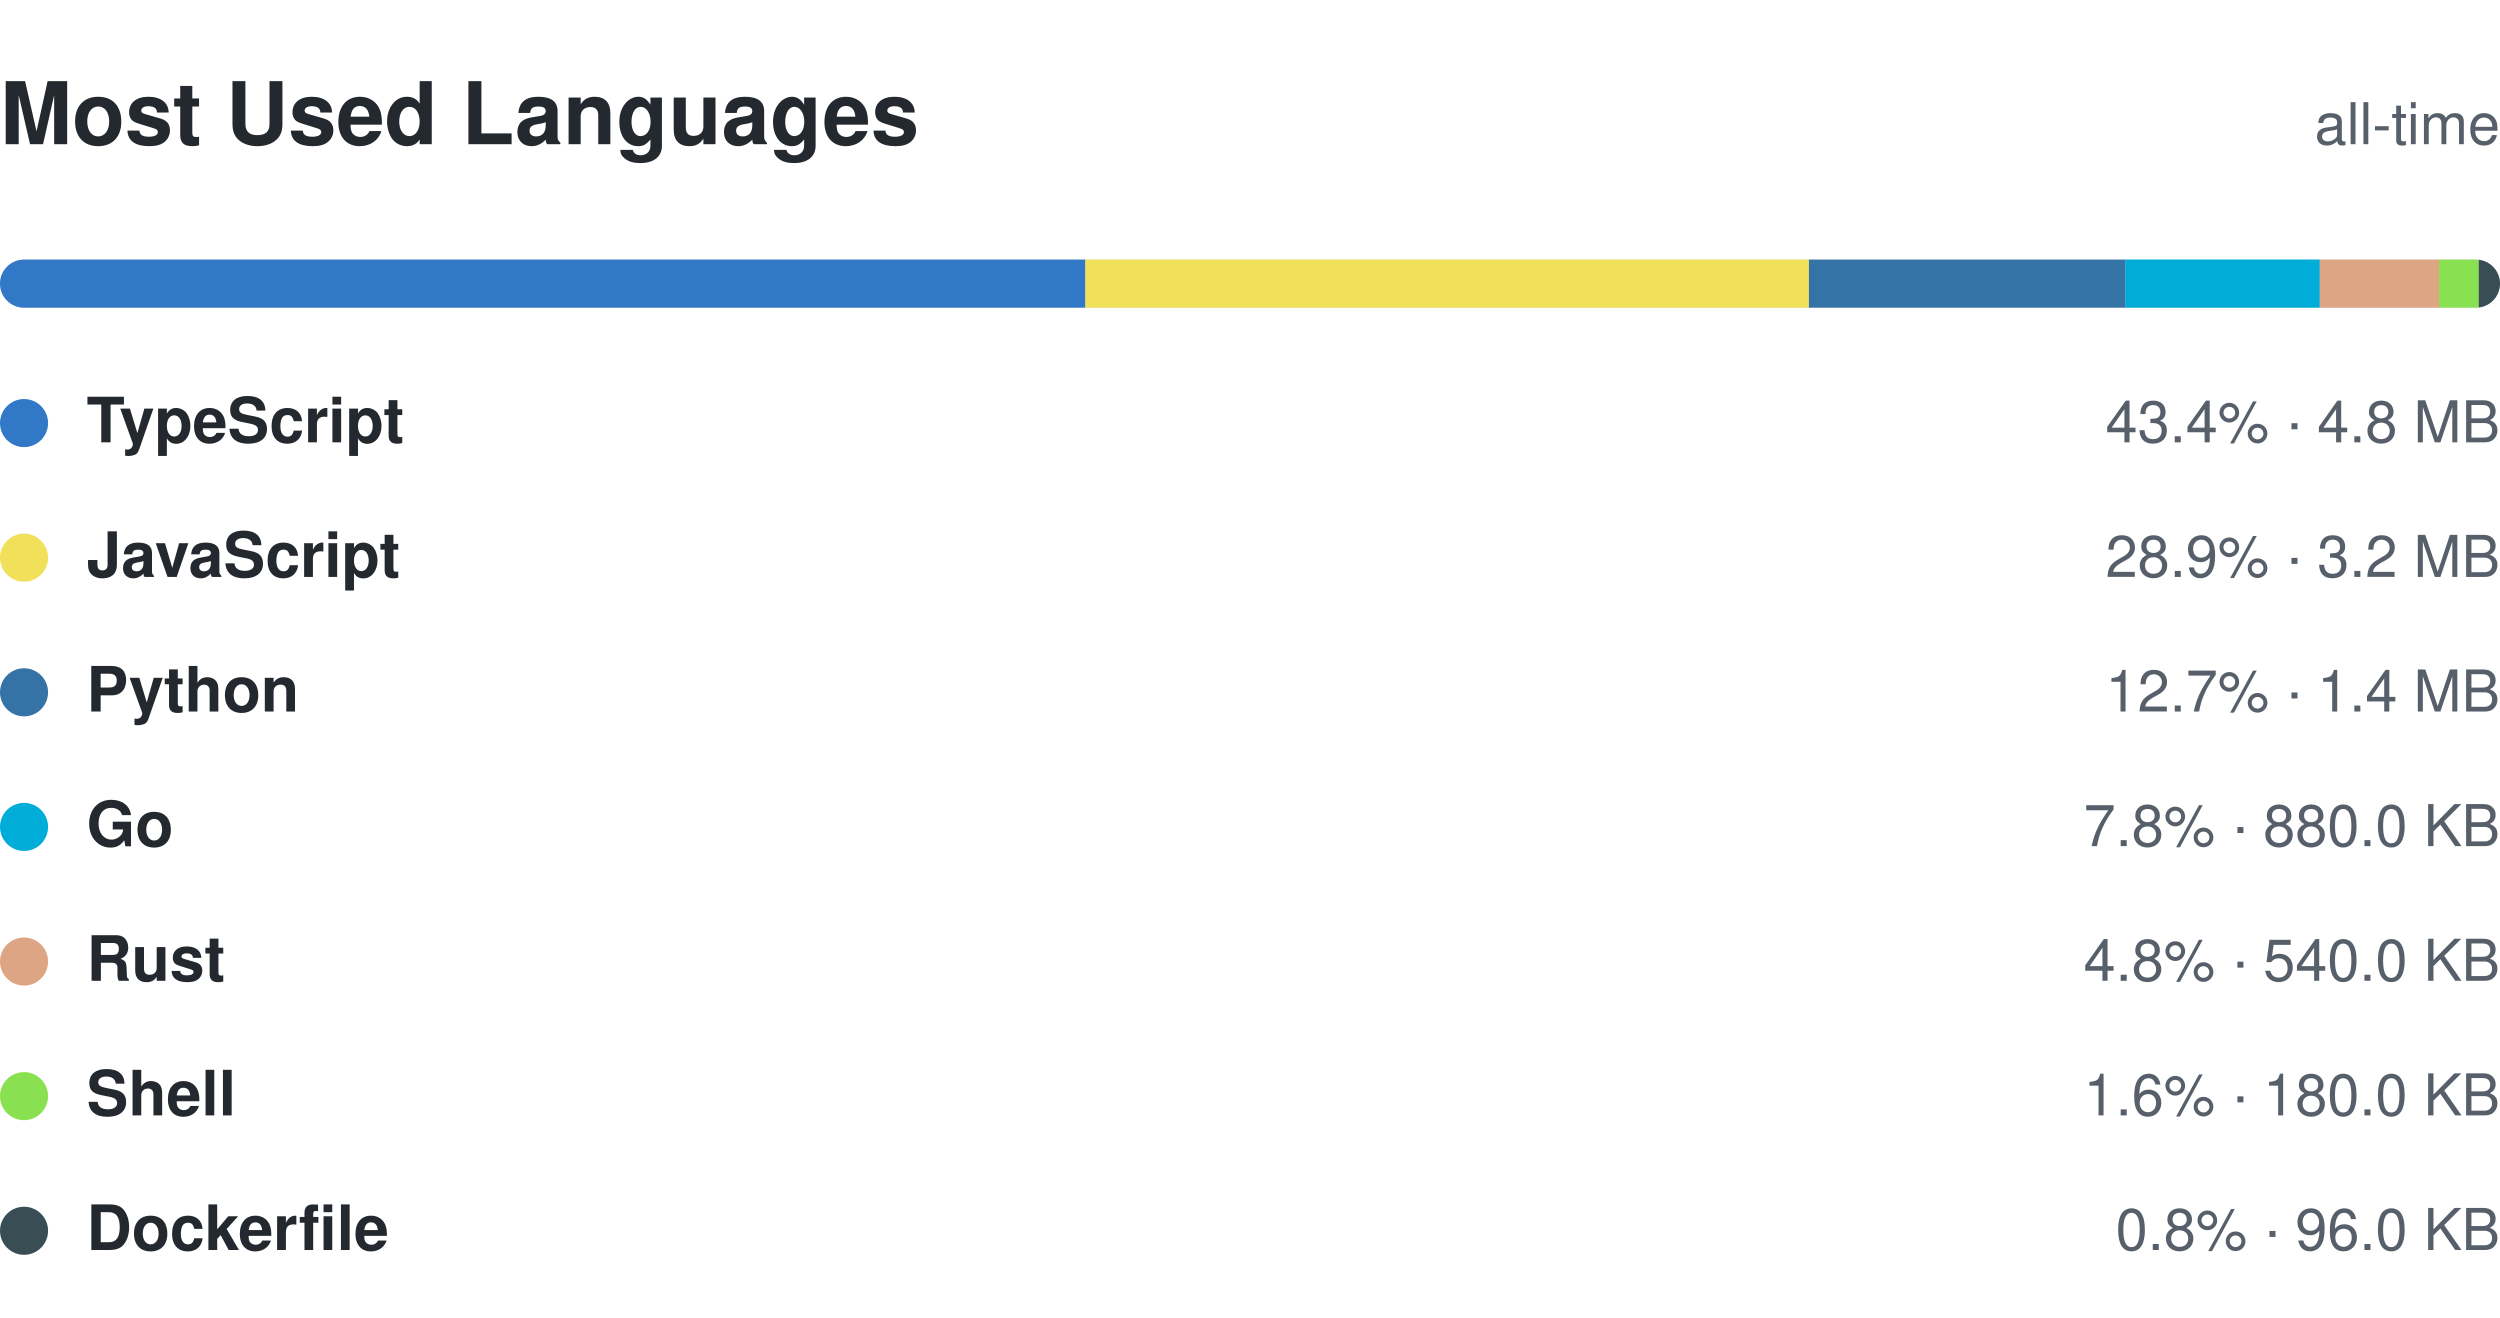
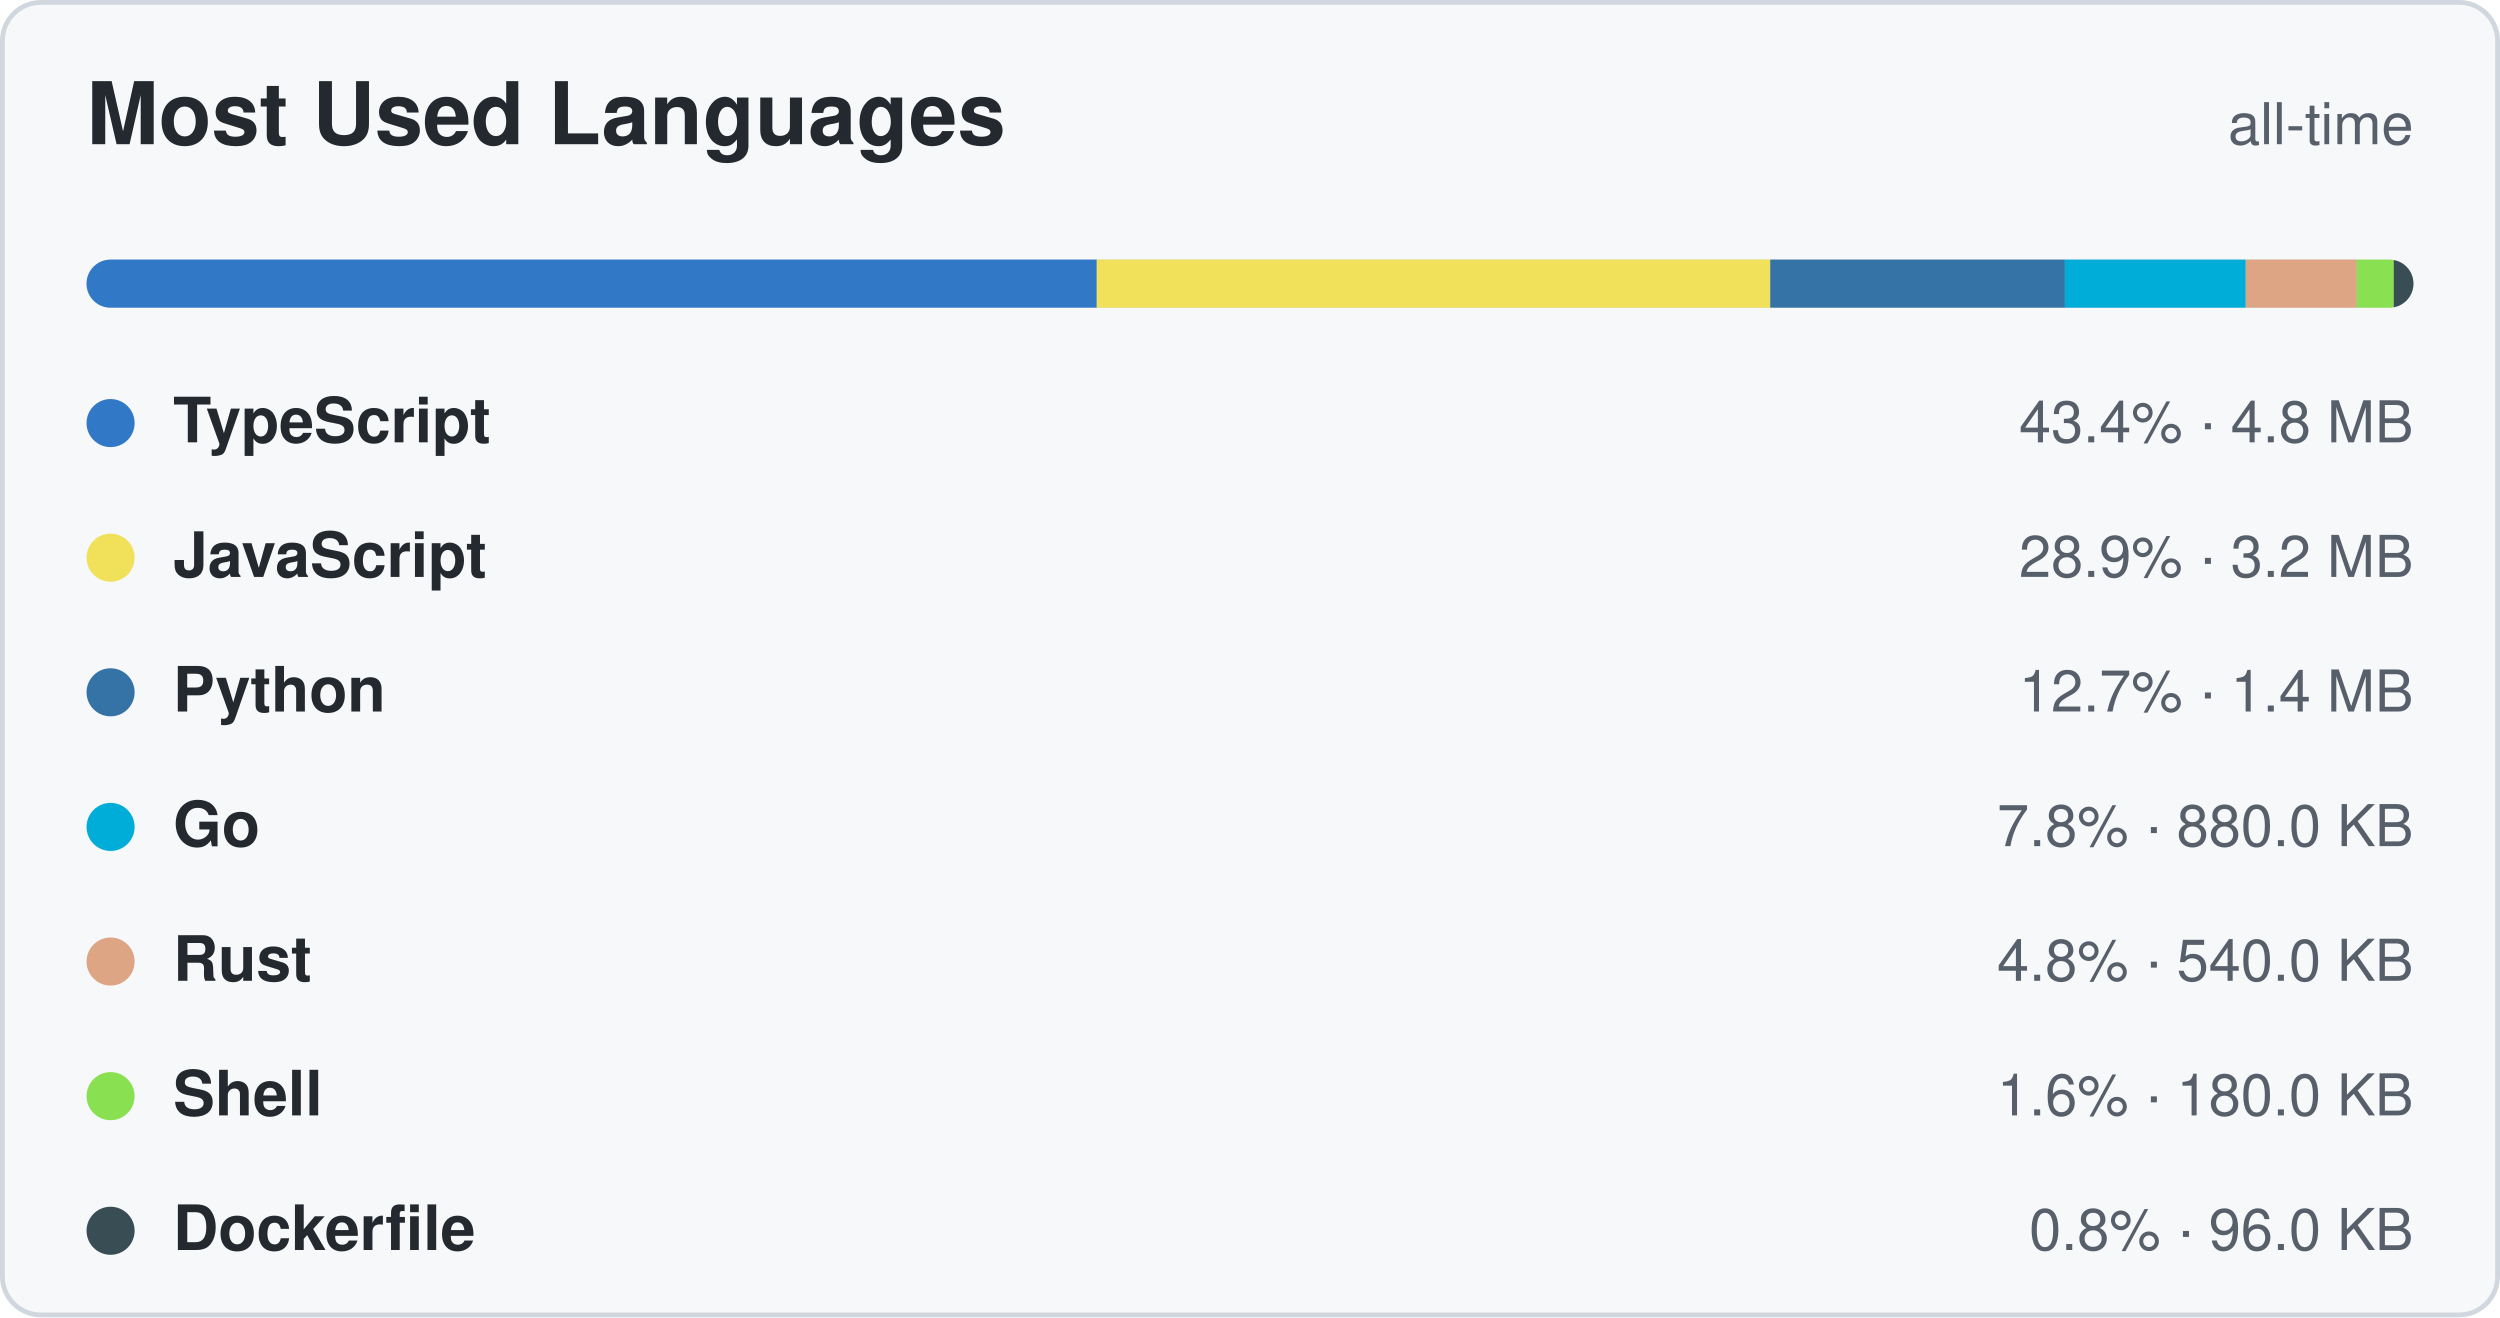
<svg xmlns="http://www.w3.org/2000/svg" width="520" height="274" viewBox="0 0 520 274" fill="none" role="img" aria-labelledby="title desc">
  <style>
    text { font-family: -apple-system, BlinkMacSystemFont, "Segoe UI", Helvetica, Arial, sans-serif; }
+     .card-bg { fill: #f6f8fa; stroke: #d0d7de; }
    .title { fill: #24292f; font-size: 18px; font-weight: 600; }
    .meta { fill: #57606a; font-size: 12px; }
    .name { fill: #24292f; font-size: 13px; font-weight: 600; }
    .value { fill: #57606a; font-size: 12px; }
    @media (prefers-color-scheme: dark) {
+       .card-bg { fill: #161b22; stroke: #30363d; }
      .title, .name { fill: #c9d1d9; }
      .meta, .value { fill: #8b949e; }
    }
  </style>
-   <text x="0" y="30" class="title">Most Used Languages</text>
-   <text x="520" y="30" text-anchor="end" class="meta">all-time</text>
+   <rect x="0.5" y="0.5" width="519" height="273" rx="8" class="card-bg" />
+   <text x="18" y="30" class="title">Most Used Languages</text>
+   <text x="502" y="30" text-anchor="end" class="meta">all-time</text>
  <clipPath id="bar">
-     <rect x="0" y="54" width="520" height="10" rx="5" />
+     <rect x="18" y="54" width="484" height="10" rx="5" />
  </clipPath>
  <g clip-path="url(#bar)">
-     <rect x="0" y="54" width="520" height="10" fill="#d0d7de" />
-     <rect x="0.00" y="54" width="225.75" height="10" fill="#3178c6" />
-     <rect x="225.75" y="54" width="150.50" height="10" fill="#f1e05a" />
-     <rect x="376.26" y="54" width="65.85" height="10" fill="#3572A5" />
-     <rect x="442.10" y="54" width="40.42" height="10" fill="#00ADD8" />
-     <rect x="482.52" y="54" width="24.80" height="10" fill="#dea584" />
-     <rect x="507.32" y="54" width="8.27" height="10" fill="#89e051" />
-     <rect x="515.59" y="54" width="4.41" height="10" fill="#384d54" />
+     <rect x="18" y="54" width="484" height="10" fill="#d0d7de" />
+     <rect x="18.00" y="54" width="210.13" height="10" fill="#3178c6" />
+     <rect x="228.13" y="54" width="140.08" height="10" fill="#f1e05a" />
+     <rect x="368.21" y="54" width="61.29" height="10" fill="#3572A5" />
+     <rect x="429.50" y="54" width="37.62" height="10" fill="#00ADD8" />
+     <rect x="467.12" y="54" width="23.09" height="10" fill="#dea584" />
+     <rect x="490.20" y="54" width="7.70" height="10" fill="#89e051" />
+     <rect x="497.90" y="54" width="4.10" height="10" fill="#384d54" />
  </g>
-   <g transform="translate(0 92)">
+   <g transform="translate(18 92)">
    <circle cx="5" cy="-4" r="5" fill="#3178c6" />
    <text x="18" y="0" class="name">TypeScript</text>
-     <text x="520" y="0" text-anchor="end" class="value">43.4% · 4.8 MB</text>
+     <text x="484" y="0" text-anchor="end" class="value">43.4% · 4.8 MB</text>
  </g>
-   <g transform="translate(0 120)">
+   <g transform="translate(18 120)">
    <circle cx="5" cy="-4" r="5" fill="#f1e05a" />
    <text x="18" y="0" class="name">JavaScript</text>
-     <text x="520" y="0" text-anchor="end" class="value">28.9% · 3.2 MB</text>
+     <text x="484" y="0" text-anchor="end" class="value">28.9% · 3.2 MB</text>
  </g>
-   <g transform="translate(0 148)">
+   <g transform="translate(18 148)">
    <circle cx="5" cy="-4" r="5" fill="#3572A5" />
    <text x="18" y="0" class="name">Python</text>
-     <text x="520" y="0" text-anchor="end" class="value">12.7% · 1.4 MB</text>
+     <text x="484" y="0" text-anchor="end" class="value">12.7% · 1.4 MB</text>
  </g>
-   <g transform="translate(0 176)">
+   <g transform="translate(18 176)">
    <circle cx="5" cy="-4" r="5" fill="#00ADD8" />
    <text x="18" y="0" class="name">Go</text>
-     <text x="520" y="0" text-anchor="end" class="value">7.8% · 880.0 KB</text>
+     <text x="484" y="0" text-anchor="end" class="value">7.8% · 880.0 KB</text>
  </g>
-   <g transform="translate(0 204)">
+   <g transform="translate(18 204)">
    <circle cx="5" cy="-4" r="5" fill="#dea584" />
    <text x="18" y="0" class="name">Rust</text>
-     <text x="520" y="0" text-anchor="end" class="value">4.8% · 540.0 KB</text>
+     <text x="484" y="0" text-anchor="end" class="value">4.8% · 540.0 KB</text>
  </g>
-   <g transform="translate(0 232)">
+   <g transform="translate(18 232)">
    <circle cx="5" cy="-4" r="5" fill="#89e051" />
    <text x="18" y="0" class="name">Shell</text>
-     <text x="520" y="0" text-anchor="end" class="value">1.6% · 180.0 KB</text>
+     <text x="484" y="0" text-anchor="end" class="value">1.6% · 180.0 KB</text>
  </g>
-   <g transform="translate(0 260)">
+   <g transform="translate(18 260)">
    <circle cx="5" cy="-4" r="5" fill="#384d54" />
    <text x="18" y="0" class="name">Dockerfile</text>
-     <text x="520" y="0" text-anchor="end" class="value">0.8% · 96.0 KB</text>
+     <text x="484" y="0" text-anchor="end" class="value">0.8% · 96.0 KB</text>
  </g>
</svg>
